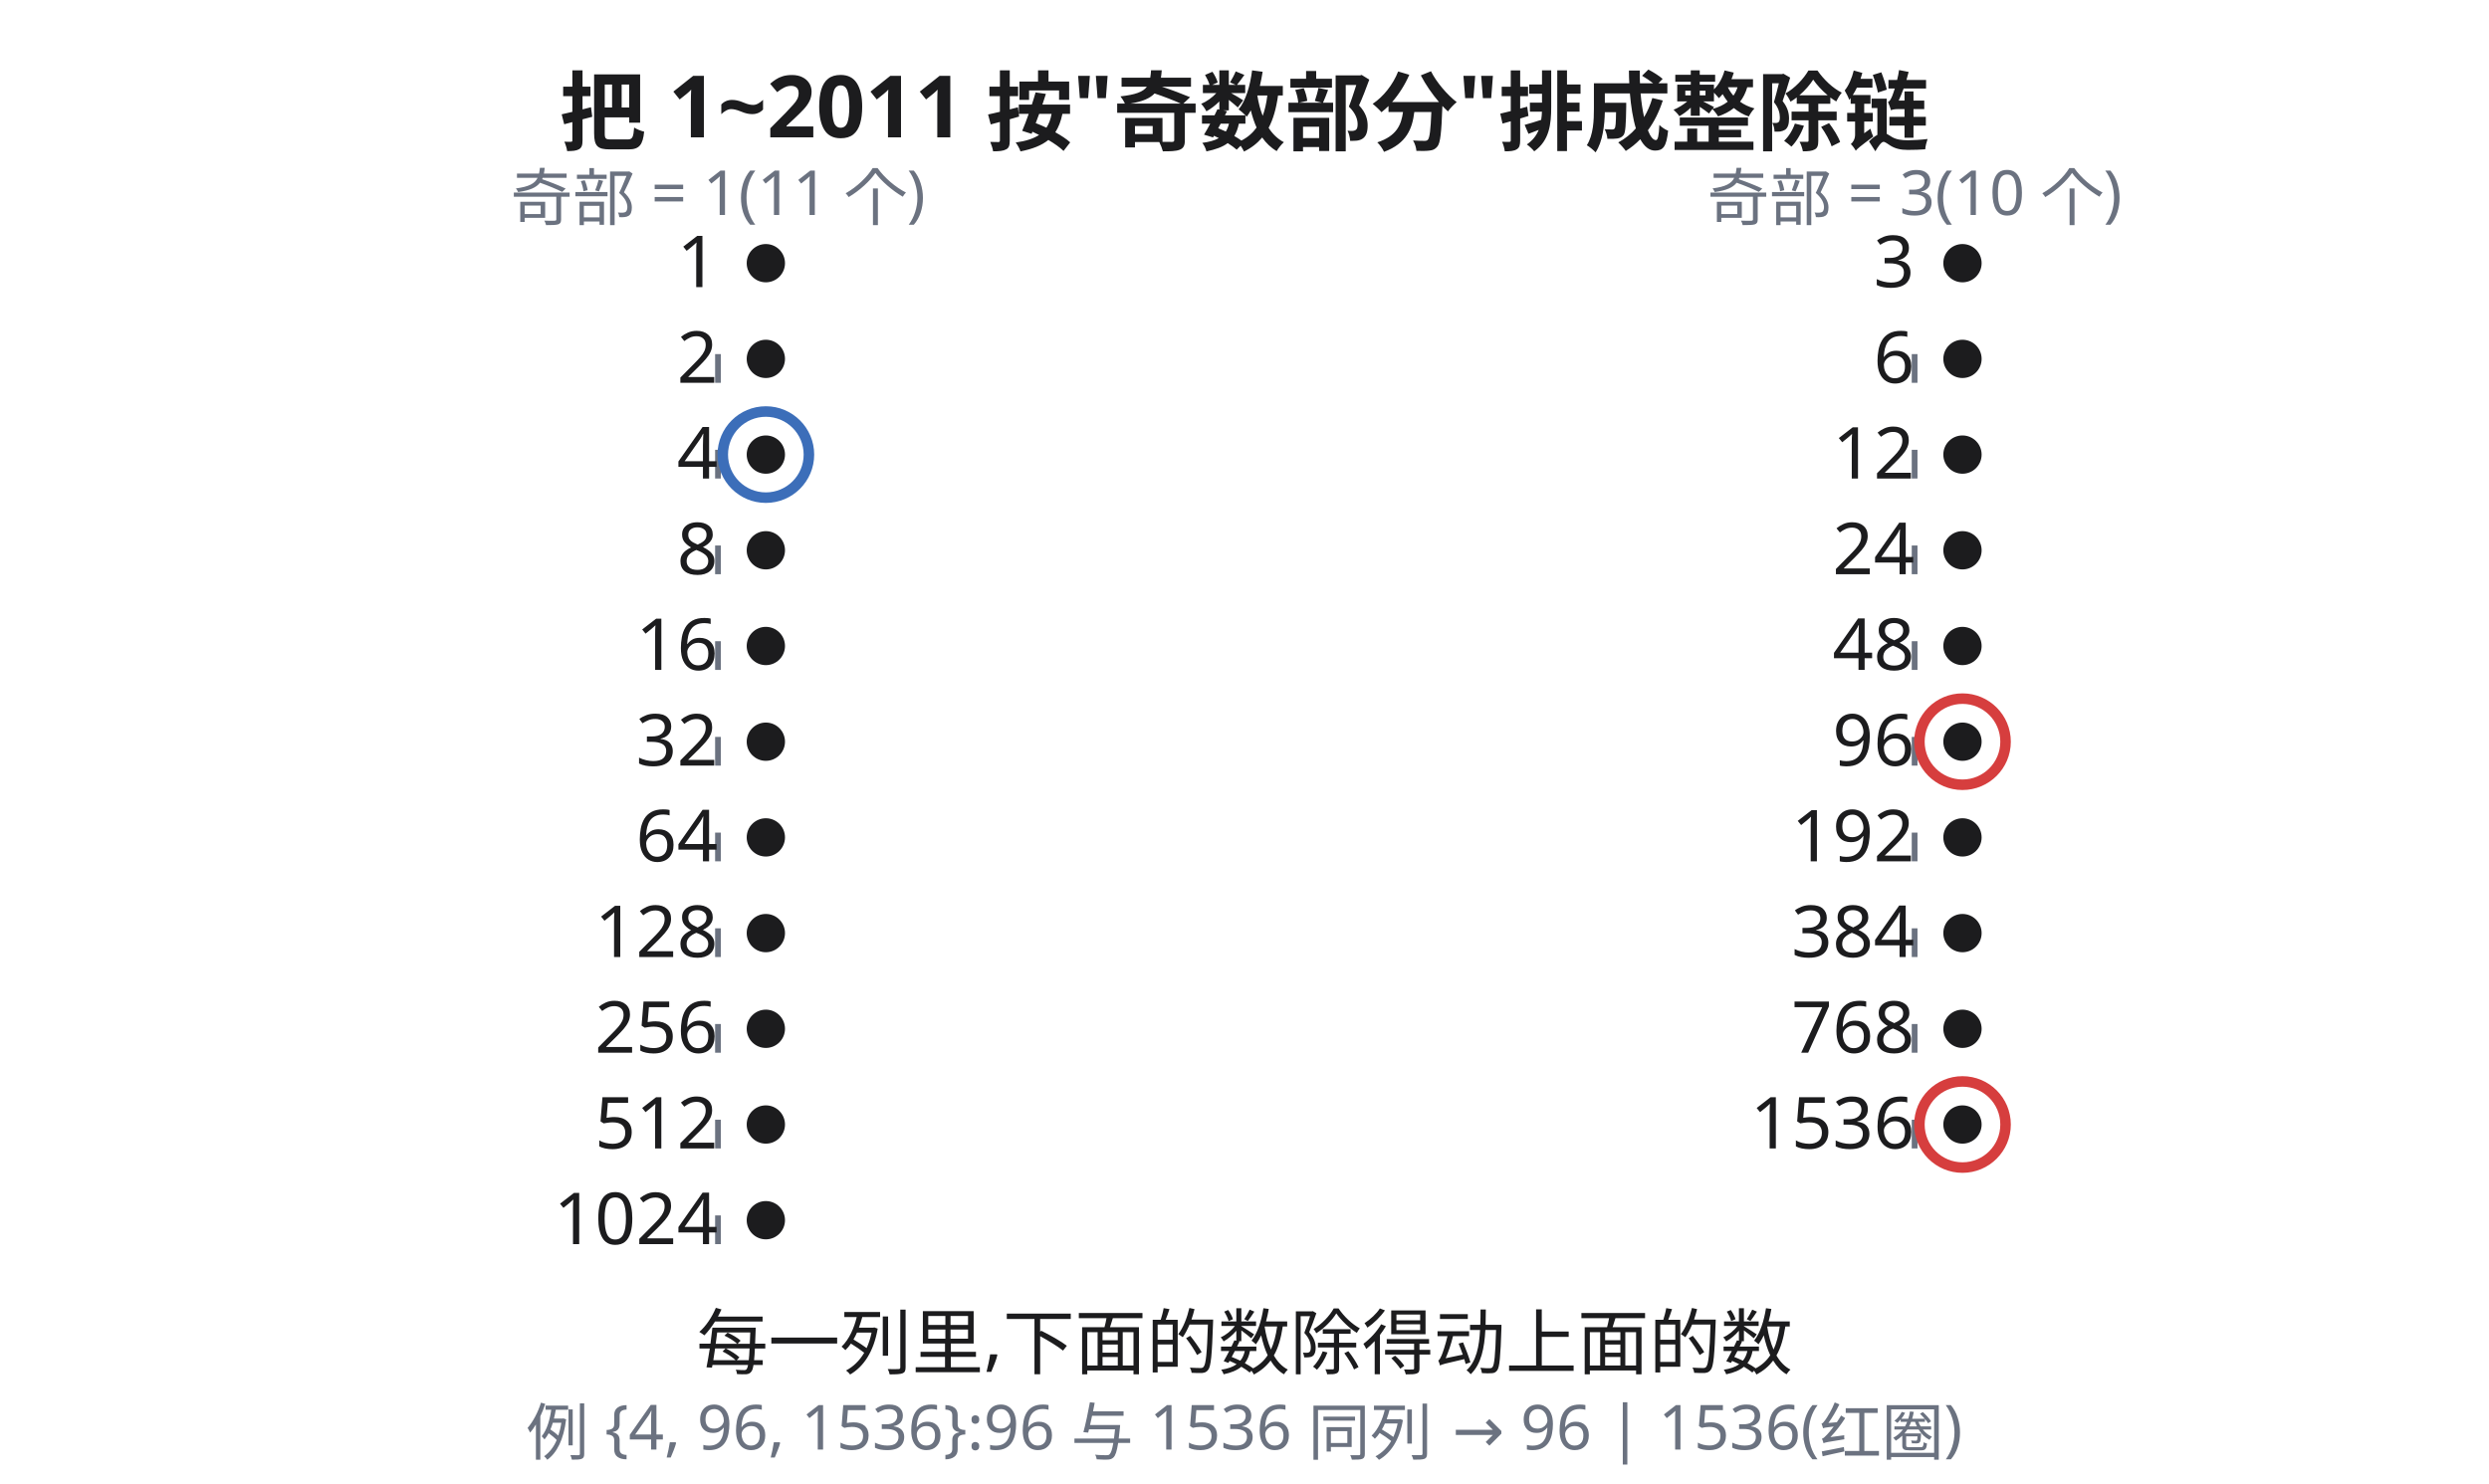
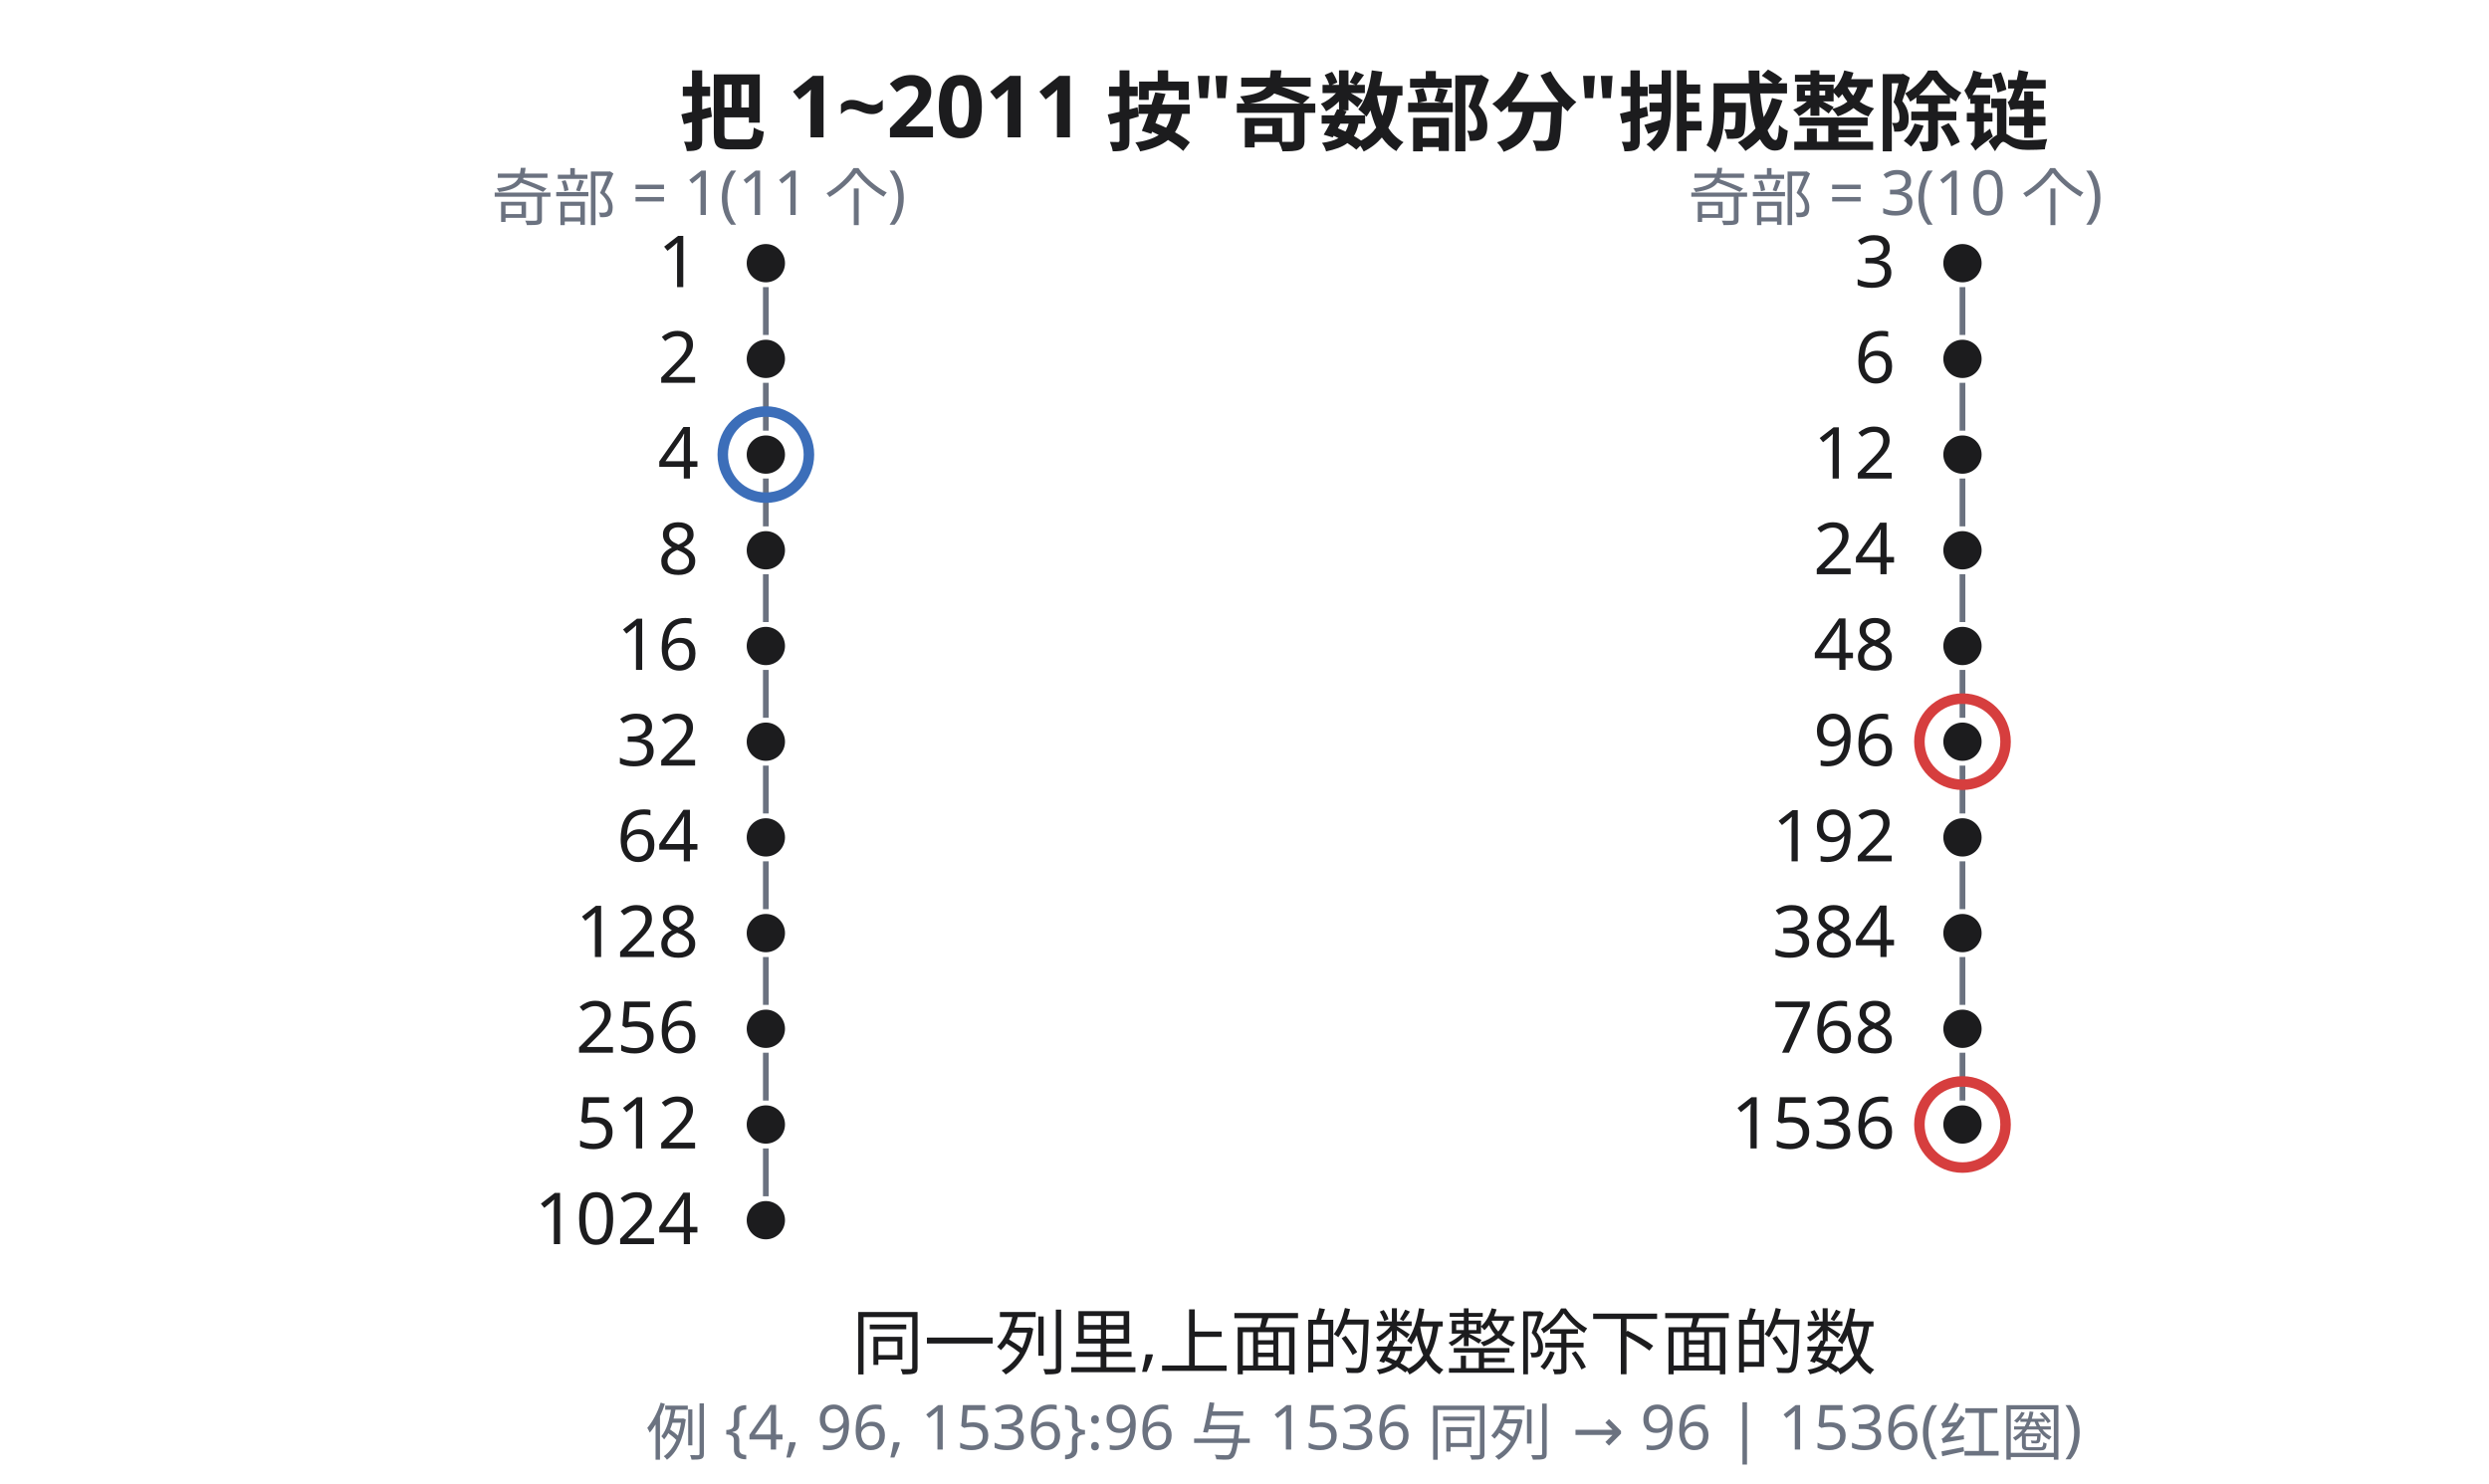
<svg xmlns="http://www.w3.org/2000/svg" viewBox="0 0 520 310" font-family="PingFang SC, Hiragino Sans GB, sans-serif">
  <style>
  .c-red { color: #d63e3e; fill: #d63e3e; } .c-green { color: #2e8b57; fill: #2e8b57; }
  .c-blue { color: #3c6eb9; fill: #3c6eb9; }
  .c-ink { color: #1c1c1e; fill: #1c1c1e; } .c-gray { color: #6b7280; fill: #6b7280; }
  @media (prefers-color-scheme: dark) {
    .c-red { color: #f07070; fill: #f07070; } .c-green { color: #4caf7d; fill: #4caf7d; }
    .c-blue { color: #6b9df0; fill: #6b9df0; }
    .c-ink { color: #d8d8de; fill: #d8d8de; } .c-gray { color: #8e8e93; fill: #8e8e93; }
  }
</style>
-   <text x="260" y="30" text-anchor="middle" class="c-ink" font-size="18" font-weight="600">把 1~2011 按"奇数部分"排成整除链</text>
-   <text x="150" y="46" text-anchor="middle" class="c-gray" font-size="13">奇部 = 1(11 个)</text>
-   <text x="400" y="46" text-anchor="middle" class="c-gray" font-size="13">奇部 = 3(10 个)</text>
-   <line x1="150" y1="74" x2="150" y2="80" class="c-gray" stroke="currentColor" stroke-width="1.2" />
-   <line x1="150" y1="94" x2="150" y2="100" class="c-gray" stroke="currentColor" stroke-width="1.2" />
-   <line x1="150" y1="114" x2="150" y2="120" class="c-gray" stroke="currentColor" stroke-width="1.2" />
-   <line x1="150" y1="134" x2="150" y2="140" class="c-gray" stroke="currentColor" stroke-width="1.2" />
-   <line x1="150" y1="154" x2="150" y2="160" class="c-gray" stroke="currentColor" stroke-width="1.2" />
-   <line x1="150" y1="174" x2="150" y2="180" class="c-gray" stroke="currentColor" stroke-width="1.2" />
-   <line x1="150" y1="194" x2="150" y2="200" class="c-gray" stroke="currentColor" stroke-width="1.2" />
-   <line x1="150" y1="214" x2="150" y2="220" class="c-gray" stroke="currentColor" stroke-width="1.2" />
-   <line x1="150" y1="234" x2="150" y2="240" class="c-gray" stroke="currentColor" stroke-width="1.2" />
-   <line x1="150" y1="254" x2="150" y2="260" class="c-gray" stroke="currentColor" stroke-width="1.2" />
-   <line x1="400" y1="74" x2="400" y2="80" class="c-gray" stroke="currentColor" stroke-width="1.2" />
-   <line x1="400" y1="94" x2="400" y2="100" class="c-gray" stroke="currentColor" stroke-width="1.2" />
-   <line x1="400" y1="114" x2="400" y2="120" class="c-gray" stroke="currentColor" stroke-width="1.2" />
-   <line x1="400" y1="134" x2="400" y2="140" class="c-gray" stroke="currentColor" stroke-width="1.2" />
-   <line x1="400" y1="154" x2="400" y2="160" class="c-gray" stroke="currentColor" stroke-width="1.2" />
-   <line x1="400" y1="174" x2="400" y2="180" class="c-gray" stroke="currentColor" stroke-width="1.2" />
-   <line x1="400" y1="194" x2="400" y2="200" class="c-gray" stroke="currentColor" stroke-width="1.2" />
-   <line x1="400" y1="214" x2="400" y2="220" class="c-gray" stroke="currentColor" stroke-width="1.2" />
-   <line x1="400" y1="234" x2="400" y2="240" class="c-gray" stroke="currentColor" stroke-width="1.2" />
-   <text x="150" y="60" text-anchor="end" class="c-ink" font-size="15">1</text>
+   <text x="285" y="30" text-anchor="middle" class="c-ink" font-size="18" font-weight="600">把 1~2011 按"奇数部分"排成整除链</text>
+   <text x="146" y="46" text-anchor="middle" class="c-gray" font-size="13">奇部 = 1(11 个)</text>
+   <text x="396" y="46" text-anchor="middle" class="c-gray" font-size="13">奇部 = 3(10 个)</text>
+   <line x1="160" y1="60" x2="160" y2="70" class="c-gray" stroke="currentColor" stroke-width="1.2" />
+   <line x1="160" y1="80" x2="160" y2="90" class="c-gray" stroke="currentColor" stroke-width="1.2" />
+   <line x1="160" y1="100" x2="160" y2="110" class="c-gray" stroke="currentColor" stroke-width="1.2" />
+   <line x1="160" y1="120" x2="160" y2="130" class="c-gray" stroke="currentColor" stroke-width="1.2" />
+   <line x1="160" y1="140" x2="160" y2="150" class="c-gray" stroke="currentColor" stroke-width="1.2" />
+   <line x1="160" y1="160" x2="160" y2="170" class="c-gray" stroke="currentColor" stroke-width="1.2" />
+   <line x1="160" y1="180" x2="160" y2="190" class="c-gray" stroke="currentColor" stroke-width="1.2" />
+   <line x1="160" y1="200" x2="160" y2="210" class="c-gray" stroke="currentColor" stroke-width="1.2" />
+   <line x1="160" y1="220" x2="160" y2="230" class="c-gray" stroke="currentColor" stroke-width="1.2" />
+   <line x1="160" y1="240" x2="160" y2="250" class="c-gray" stroke="currentColor" stroke-width="1.2" />
+   <line x1="410" y1="60" x2="410" y2="70" class="c-gray" stroke="currentColor" stroke-width="1.2" />
+   <line x1="410" y1="80" x2="410" y2="90" class="c-gray" stroke="currentColor" stroke-width="1.2" />
+   <line x1="410" y1="100" x2="410" y2="110" class="c-gray" stroke="currentColor" stroke-width="1.2" />
+   <line x1="410" y1="120" x2="410" y2="130" class="c-gray" stroke="currentColor" stroke-width="1.2" />
+   <line x1="410" y1="140" x2="410" y2="150" class="c-gray" stroke="currentColor" stroke-width="1.2" />
+   <line x1="410" y1="160" x2="410" y2="170" class="c-gray" stroke="currentColor" stroke-width="1.2" />
+   <line x1="410" y1="180" x2="410" y2="190" class="c-gray" stroke="currentColor" stroke-width="1.2" />
+   <line x1="410" y1="200" x2="410" y2="210" class="c-gray" stroke="currentColor" stroke-width="1.2" />
+   <line x1="410" y1="220" x2="410" y2="230" class="c-gray" stroke="currentColor" stroke-width="1.2" />
+   <text x="146" y="60" text-anchor="end" class="c-ink" font-size="15">1</text>
  <circle cx="160" cy="55" r="4" class="c-ink" fill="currentColor" />
-   <text x="150" y="80" text-anchor="end" class="c-ink" font-size="15">2</text>
+   <text x="146" y="80" text-anchor="end" class="c-ink" font-size="15">2</text>
  <circle cx="160" cy="75" r="4" class="c-ink" fill="currentColor" />
-   <text x="150" y="100" text-anchor="end" class="c-ink" font-size="15">4</text>
+   <text x="146" y="100" text-anchor="end" class="c-ink" font-size="15">4</text>
  <circle cx="160" cy="95" r="4" class="c-ink" fill="currentColor" />
-   <text x="150" y="120" text-anchor="end" class="c-ink" font-size="15">8</text>
+   <text x="146" y="120" text-anchor="end" class="c-ink" font-size="15">8</text>
  <circle cx="160" cy="115" r="4" class="c-ink" fill="currentColor" />
-   <text x="150" y="140" text-anchor="end" class="c-ink" font-size="15">16</text>
+   <text x="146" y="140" text-anchor="end" class="c-ink" font-size="15">16</text>
  <circle cx="160" cy="135" r="4" class="c-ink" fill="currentColor" />
-   <text x="150" y="160" text-anchor="end" class="c-ink" font-size="15">32</text>
+   <text x="146" y="160" text-anchor="end" class="c-ink" font-size="15">32</text>
  <circle cx="160" cy="155" r="4" class="c-ink" fill="currentColor" />
-   <text x="150" y="180" text-anchor="end" class="c-ink" font-size="15">64</text>
+   <text x="146" y="180" text-anchor="end" class="c-ink" font-size="15">64</text>
  <circle cx="160" cy="175" r="4" class="c-ink" fill="currentColor" />
-   <text x="150" y="200" text-anchor="end" class="c-ink" font-size="15">128</text>
+   <text x="146" y="200" text-anchor="end" class="c-ink" font-size="15">128</text>
  <circle cx="160" cy="195" r="4" class="c-ink" fill="currentColor" />
-   <text x="150" y="220" text-anchor="end" class="c-ink" font-size="15">256</text>
+   <text x="146" y="220" text-anchor="end" class="c-ink" font-size="15">256</text>
  <circle cx="160" cy="215" r="4" class="c-ink" fill="currentColor" />
-   <text x="150" y="240" text-anchor="end" class="c-ink" font-size="15">512</text>
+   <text x="146" y="240" text-anchor="end" class="c-ink" font-size="15">512</text>
  <circle cx="160" cy="235" r="4" class="c-ink" fill="currentColor" />
-   <text x="150" y="260" text-anchor="end" class="c-ink" font-size="15">1024</text>
+   <text x="146" y="260" text-anchor="end" class="c-ink" font-size="15">1024</text>
  <circle cx="160" cy="255" r="4" class="c-ink" fill="currentColor" />
-   <text x="400" y="60" text-anchor="end" class="c-ink" font-size="15">3</text>
+   <text x="396" y="60" text-anchor="end" class="c-ink" font-size="15">3</text>
  <circle cx="410" cy="55" r="4" class="c-ink" fill="currentColor" />
-   <text x="400" y="80" text-anchor="end" class="c-ink" font-size="15">6</text>
+   <text x="396" y="80" text-anchor="end" class="c-ink" font-size="15">6</text>
  <circle cx="410" cy="75" r="4" class="c-ink" fill="currentColor" />
-   <text x="400" y="100" text-anchor="end" class="c-ink" font-size="15">12</text>
+   <text x="396" y="100" text-anchor="end" class="c-ink" font-size="15">12</text>
  <circle cx="410" cy="95" r="4" class="c-ink" fill="currentColor" />
-   <text x="400" y="120" text-anchor="end" class="c-ink" font-size="15">24</text>
+   <text x="396" y="120" text-anchor="end" class="c-ink" font-size="15">24</text>
  <circle cx="410" cy="115" r="4" class="c-ink" fill="currentColor" />
-   <text x="400" y="140" text-anchor="end" class="c-ink" font-size="15">48</text>
+   <text x="396" y="140" text-anchor="end" class="c-ink" font-size="15">48</text>
  <circle cx="410" cy="135" r="4" class="c-ink" fill="currentColor" />
-   <text x="400" y="160" text-anchor="end" class="c-ink" font-size="15">96</text>
+   <text x="396" y="160" text-anchor="end" class="c-ink" font-size="15">96</text>
  <circle cx="410" cy="155" r="4" class="c-ink" fill="currentColor" />
-   <text x="400" y="180" text-anchor="end" class="c-ink" font-size="15">192</text>
+   <text x="396" y="180" text-anchor="end" class="c-ink" font-size="15">192</text>
  <circle cx="410" cy="175" r="4" class="c-ink" fill="currentColor" />
-   <text x="400" y="200" text-anchor="end" class="c-ink" font-size="15">384</text>
+   <text x="396" y="200" text-anchor="end" class="c-ink" font-size="15">384</text>
  <circle cx="410" cy="195" r="4" class="c-ink" fill="currentColor" />
-   <text x="400" y="220" text-anchor="end" class="c-ink" font-size="15">768</text>
+   <text x="396" y="220" text-anchor="end" class="c-ink" font-size="15">768</text>
  <circle cx="410" cy="215" r="4" class="c-ink" fill="currentColor" />
-   <text x="400" y="240" text-anchor="end" class="c-ink" font-size="15">1536</text>
+   <text x="396" y="240" text-anchor="end" class="c-ink" font-size="15">1536</text>
  <circle cx="410" cy="235" r="4" class="c-ink" fill="currentColor" />
  <circle cx="160" cy="95" r="9" fill="none" class="c-blue" stroke="currentColor" stroke-width="2.2" style="fill:none" />
  <circle cx="410" cy="155" r="9" fill="none" class="c-red" stroke="currentColor" stroke-width="2.2" style="fill:none" />
  <circle cx="410" cy="235" r="9" fill="none" class="c-red" stroke="currentColor" stroke-width="2.2" style="fill:none" />
-   <text x="260" y="286" text-anchor="middle" class="c-ink" font-size="15">每一列里,下面的数除得动上面的数</text>
-   <text x="260" y="304" text-anchor="middle" class="c-gray" font-size="13">例 {4, 96, 1536}:96 与 1536 同列 → 96 | 1536(红圈)</text>
+   <text x="285" y="286" text-anchor="middle" class="c-ink" font-size="15">同一列里,上面的数整除下面的数</text>
+   <text x="285" y="304" text-anchor="middle" class="c-gray" font-size="13">例 {4, 96, 1536}:96 与 1536 同列 → 96 | 1536(红圈)</text>
</svg>
